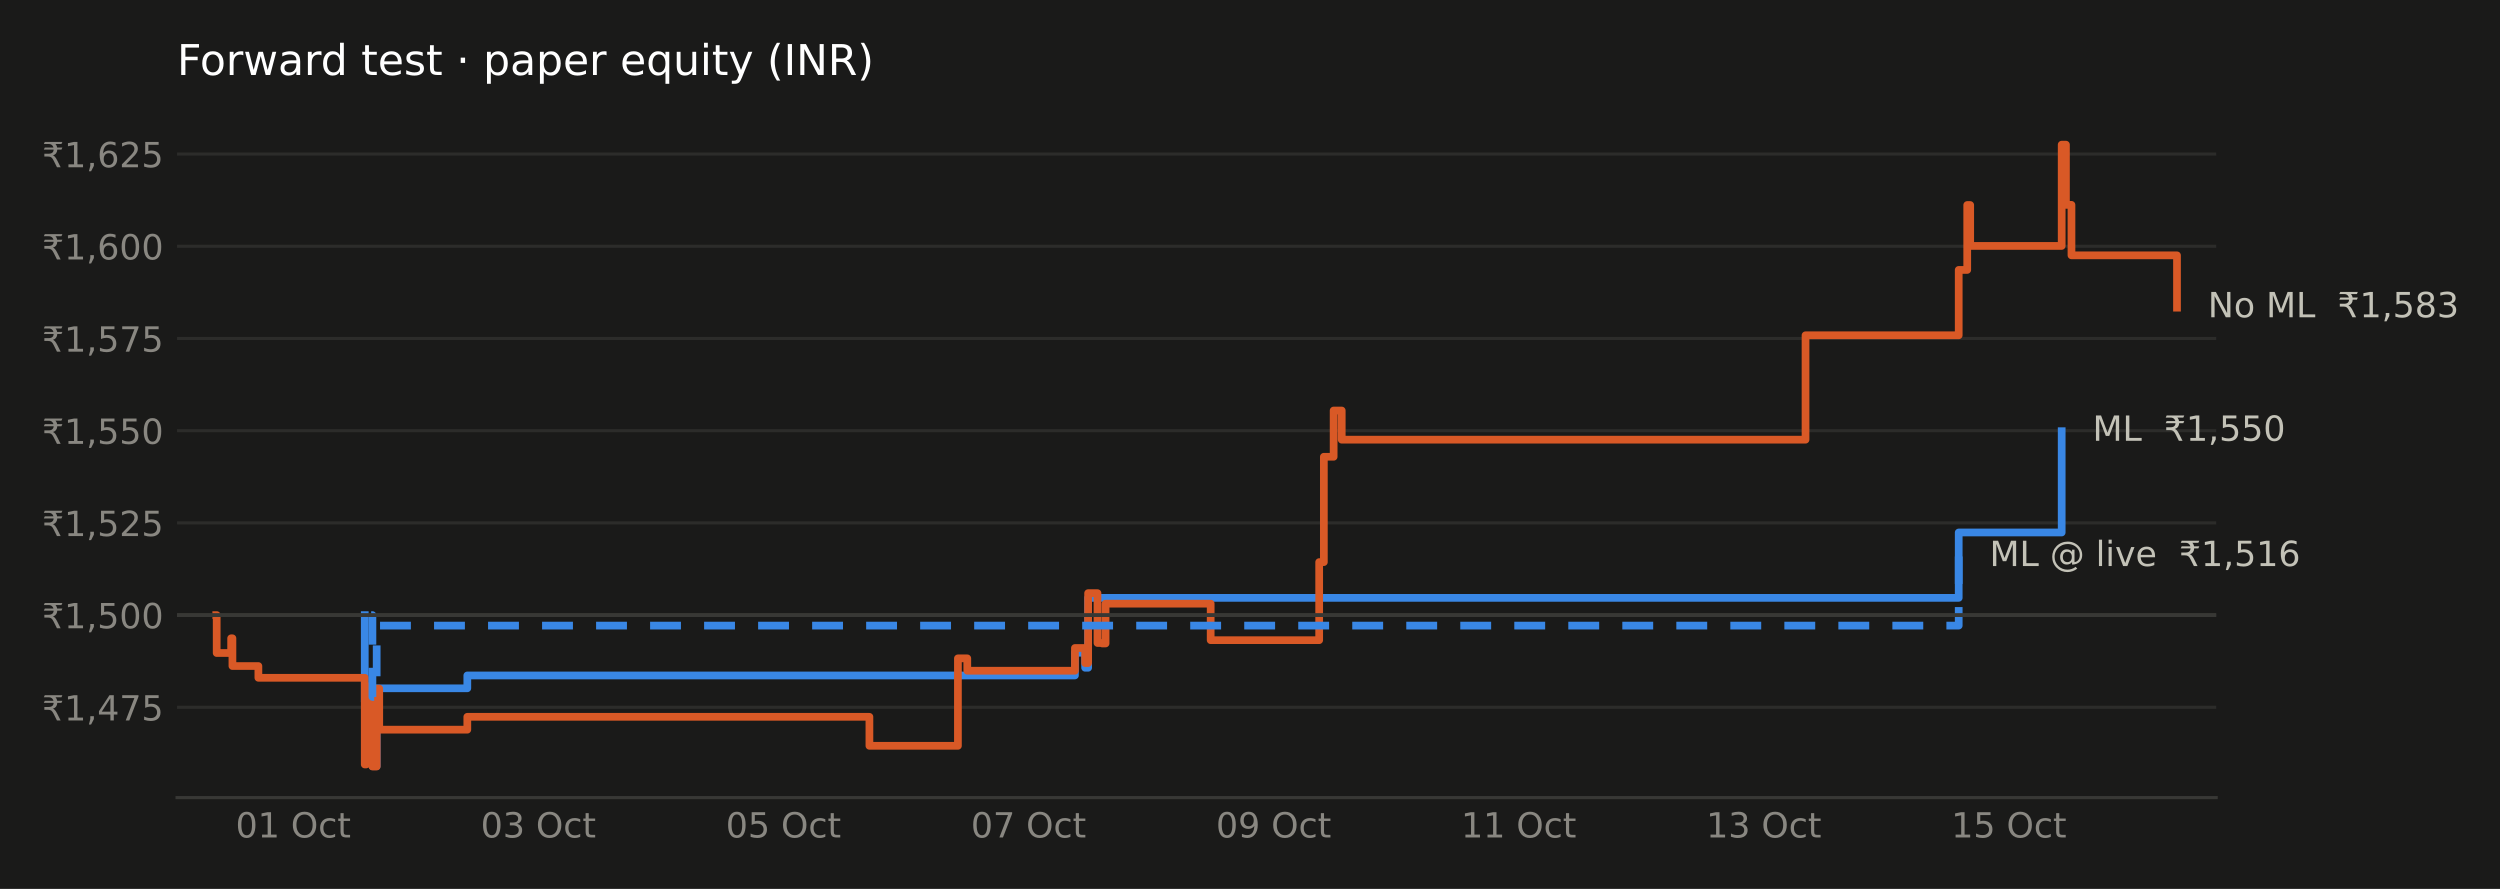
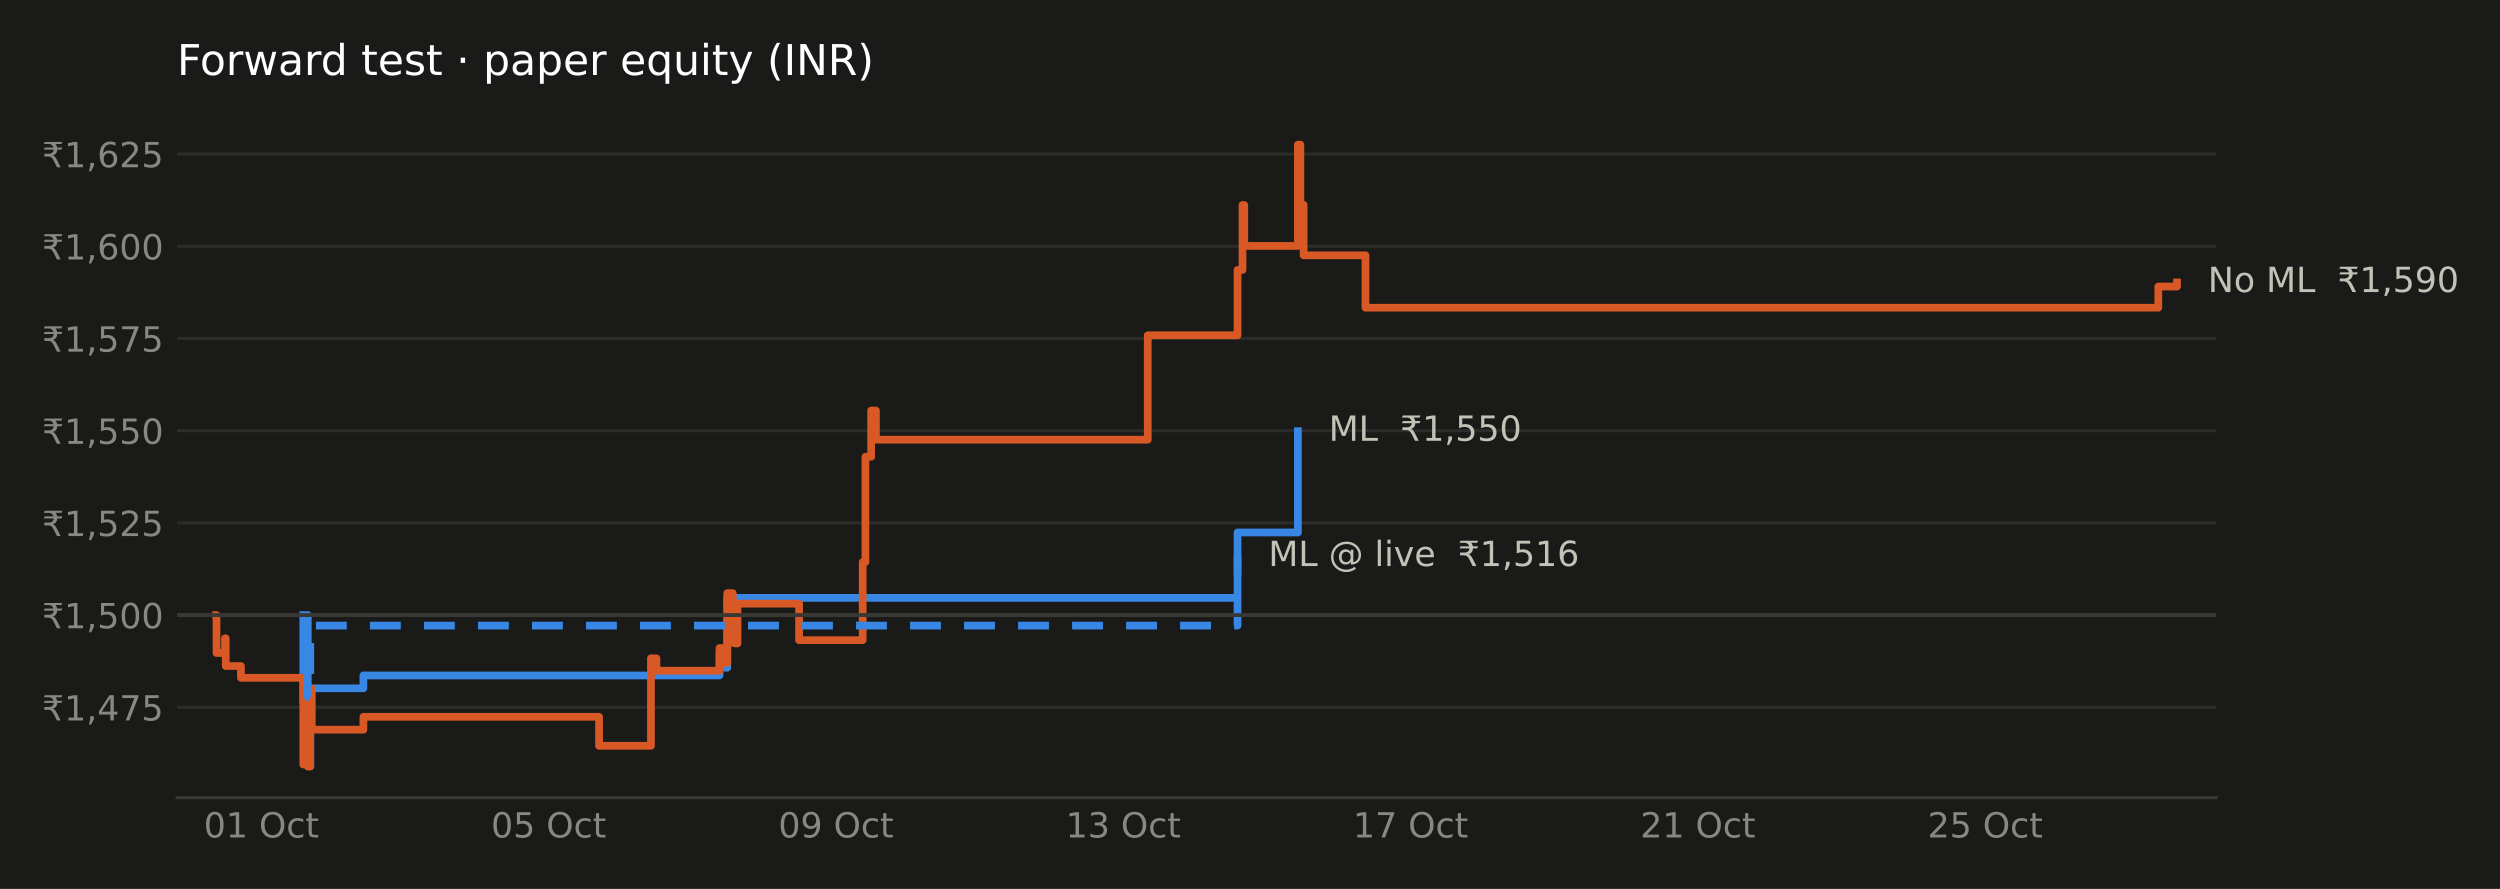
<svg xmlns="http://www.w3.org/2000/svg" xmlns:xlink="http://www.w3.org/1999/xlink" width="648pt" height="230.4pt" viewBox="0 0 648 230.4" version="1.1">
  <defs>
    <style type="text/css">*{stroke-linejoin: round; stroke-linecap: butt}</style>
  </defs>
  <g id="figure_1">
    <g id="patch_1">
      <path d="M 0 230.4  L 648 230.4  L 648 0  L 0 0  z " style="fill: #1a1a19" />
    </g>
    <g id="axes_1">
      <g id="patch_2">
        <path d="M 45.89 206.74  L 574.442 206.74  L 574.442 29.44  L 45.89 29.44  z " style="fill: #1a1a19" />
      </g>
      <g id="matplotlib.axis_1">
        <g id="xtick_1">
          <g id="line2d_1" />
          <g id="text_1">
-             <g style="fill: #898781" transform="translate(61.08005 217.0786) scale(0.09 -0.09)">
+             <g style="fill: #898781" transform="translate(52.81766 217.0786) scale(0.09 -0.09)">
              <defs>
                <path id="DejaVuSans-30" d="M 2034 4250  Q 1547 4250 1301 3770  Q 1056 3291 1056 2328  Q 1056 1369 1301 889  Q 1547 409 2034 409  Q 2525 409 2770 889  Q 3016 1369 3016 2328  Q 3016 3291 2770 3770  Q 2525 4250 2034 4250  z M 2034 4750  Q 2819 4750 3233 4129  Q 3647 3509 3647 2328  Q 3647 1150 3233 529  Q 2819 -91 2034 -91  Q 1250 -91 836 529  Q 422 1150 422 2328  Q 422 3509 836 4129  Q 1250 4750 2034 4750  z " transform="scale(0.015625)" />
                <path id="DejaVuSans-31" d="M 794 531  L 1825 531  L 1825 4091  L 703 3866  L 703 4441  L 1819 4666  L 2450 4666  L 2450 531  L 3481 531  L 3481 0  L 794 0  L 794 531  z " transform="scale(0.015625)" />
                <path id="DejaVuSans-20" transform="scale(0.015625)" />
                <path id="DejaVuSans-4f" d="M 2522 4238  Q 1834 4238 1429 3725  Q 1025 3213 1025 2328  Q 1025 1447 1429 934  Q 1834 422 2522 422  Q 3209 422 3611 934  Q 4013 1447 4013 2328  Q 4013 3213 3611 3725  Q 3209 4238 2522 4238  z M 2522 4750  Q 3503 4750 4090 4092  Q 4678 3434 4678 2328  Q 4678 1225 4090 567  Q 3503 -91 2522 -91  Q 1538 -91 948 565  Q 359 1222 359 2328  Q 359 3434 948 4092  Q 1538 4750 2522 4750  z " transform="scale(0.015625)" />
                <path id="DejaVuSans-63" d="M 3122 3366  L 3122 2828  Q 2878 2963 2633 3030  Q 2388 3097 2138 3097  Q 1578 3097 1268 2742  Q 959 2388 959 1747  Q 959 1106 1268 751  Q 1578 397 2138 397  Q 2388 397 2633 464  Q 2878 531 3122 666  L 3122 134  Q 2881 22 2623 -34  Q 2366 -91 2075 -91  Q 1284 -91 818 406  Q 353 903 353 1747  Q 353 2603 823 3093  Q 1294 3584 2113 3584  Q 2378 3584 2631 3529  Q 2884 3475 3122 3366  z " transform="scale(0.015625)" />
                <path id="DejaVuSans-74" d="M 1172 4494  L 1172 3500  L 2356 3500  L 2356 3053  L 1172 3053  L 1172 1153  Q 1172 725 1289 603  Q 1406 481 1766 481  L 2356 481  L 2356 0  L 1766 0  Q 1100 0 847 248  Q 594 497 594 1153  L 594 3053  L 172 3053  L 172 3500  L 594 3500  L 594 4494  L 1172 4494  z " transform="scale(0.015625)" />
              </defs>
              <use xlink:href="#DejaVuSans-30" />
              <use xlink:href="#DejaVuSans-31" transform="translate(63.62305 0)" />
              <use xlink:href="#DejaVuSans-20" transform="translate(127.2461 0)" />
              <use xlink:href="#DejaVuSans-4f" transform="translate(159.0332 0)" />
              <use xlink:href="#DejaVuSans-63" transform="translate(237.7441 0)" />
              <use xlink:href="#DejaVuSans-74" transform="translate(292.7246 0)" />
            </g>
          </g>
        </g>
        <g id="xtick_2">
          <g id="line2d_2" />
          <g id="text_2">
-             <g style="fill: #898781" transform="translate(124.608 217.0786) scale(0.09 -0.09)">
-               <defs>
-                 <path id="DejaVuSans-33" d="M 2597 2516  Q 3050 2419 3304 2112  Q 3559 1806 3559 1356  Q 3559 666 3084 287  Q 2609 -91 1734 -91  Q 1441 -91 1130 -33  Q 819 25 488 141  L 488 750  Q 750 597 1062 519  Q 1375 441 1716 441  Q 2309 441 2620 675  Q 2931 909 2931 1356  Q 2931 1769 2642 2001  Q 2353 2234 1838 2234  L 1294 2234  L 1294 2753  L 1863 2753  Q 2328 2753 2575 2939  Q 2822 3125 2822 3475  Q 2822 3834 2567 4026  Q 2313 4219 1838 4219  Q 1578 4219 1281 4162  Q 984 4106 628 3988  L 628 4550  Q 988 4650 1302 4700  Q 1616 4750 1894 4750  Q 2613 4750 3031 4423  Q 3450 4097 3450 3541  Q 3450 3153 3228 2886  Q 3006 2619 2597 2516  z " transform="scale(0.015625)" />
+             <g style="fill: #898781" transform="translate(127.2864 217.0786) scale(0.09 -0.09)">
+               <defs>
+                 <path id="DejaVuSans-35" d="M 691 4666  L 3169 4666  L 3169 4134  L 1269 4134  L 1269 2991  Q 1406 3038 1543 3061  Q 1681 3084 1819 3084  Q 2600 3084 3056 2656  Q 3513 2228 3513 1497  Q 3513 744 3044 326  Q 2575 -91 1722 -91  Q 1428 -91 1123 -41  Q 819 9 494 109  L 494 744  Q 775 591 1075 516  Q 1375 441 1709 441  Q 2250 441 2565 725  Q 2881 1009 2881 1497  Q 2881 1984 2565 2268  Q 2250 2553 1709 2553  Q 1456 2553 1204 2497  Q 953 2441 691 2322  L 691 4666  z " transform="scale(0.015625)" />
              </defs>
              <use xlink:href="#DejaVuSans-30" />
-               <use xlink:href="#DejaVuSans-33" transform="translate(63.62305 0)" />
+               <use xlink:href="#DejaVuSans-35" transform="translate(63.62305 0)" />
              <use xlink:href="#DejaVuSans-20" transform="translate(127.2461 0)" />
              <use xlink:href="#DejaVuSans-4f" transform="translate(159.0332 0)" />
              <use xlink:href="#DejaVuSans-63" transform="translate(237.7441 0)" />
              <use xlink:href="#DejaVuSans-74" transform="translate(292.7246 0)" />
            </g>
          </g>
        </g>
        <g id="xtick_3">
          <g id="line2d_3" />
          <g id="text_3">
-             <g style="fill: #898781" transform="translate(188.1359 217.0786) scale(0.09 -0.09)">
-               <defs>
-                 <path id="DejaVuSans-35" d="M 691 4666  L 3169 4666  L 3169 4134  L 1269 4134  L 1269 2991  Q 1406 3038 1543 3061  Q 1681 3084 1819 3084  Q 2600 3084 3056 2656  Q 3513 2228 3513 1497  Q 3513 744 3044 326  Q 2575 -91 1722 -91  Q 1428 -91 1123 -41  Q 819 9 494 109  L 494 744  Q 775 591 1075 516  Q 1375 441 1709 441  Q 2250 441 2565 725  Q 2881 1009 2881 1497  Q 2881 1984 2565 2268  Q 2250 2553 1709 2553  Q 1456 2553 1204 2497  Q 953 2441 691 2322  L 691 4666  z " transform="scale(0.015625)" />
+             <g style="fill: #898781" transform="translate(201.7552 217.0786) scale(0.09 -0.09)">
+               <defs>
+                 <path id="DejaVuSans-39" d="M 703 97  L 703 672  Q 941 559 1184 500  Q 1428 441 1663 441  Q 2288 441 2617 861  Q 2947 1281 2994 2138  Q 2813 1869 2534 1725  Q 2256 1581 1919 1581  Q 1219 1581 811 2004  Q 403 2428 403 3163  Q 403 3881 828 4315  Q 1253 4750 1959 4750  Q 2769 4750 3195 4129  Q 3622 3509 3622 2328  Q 3622 1225 3098 567  Q 2575 -91 1691 -91  Q 1453 -91 1209 -44  Q 966 3 703 97  z M 1959 2075  Q 2384 2075 2632 2365  Q 2881 2656 2881 3163  Q 2881 3666 2632 3958  Q 2384 4250 1959 4250  Q 1534 4250 1286 3958  Q 1038 3666 1038 3163  Q 1038 2656 1286 2365  Q 1534 2075 1959 2075  z " transform="scale(0.015625)" />
              </defs>
              <use xlink:href="#DejaVuSans-30" />
-               <use xlink:href="#DejaVuSans-35" transform="translate(63.62305 0)" />
+               <use xlink:href="#DejaVuSans-39" transform="translate(63.62305 0)" />
              <use xlink:href="#DejaVuSans-20" transform="translate(127.2461 0)" />
              <use xlink:href="#DejaVuSans-4f" transform="translate(159.0332 0)" />
              <use xlink:href="#DejaVuSans-63" transform="translate(237.7441 0)" />
              <use xlink:href="#DejaVuSans-74" transform="translate(292.7246 0)" />
            </g>
          </g>
        </g>
        <g id="xtick_4">
          <g id="line2d_4" />
          <g id="text_4">
-             <g style="fill: #898781" transform="translate(251.6638 217.0786) scale(0.09 -0.09)">
-               <defs>
-                 <path id="DejaVuSans-37" d="M 525 4666  L 3525 4666  L 3525 4397  L 1831 0  L 1172 0  L 2766 4134  L 525 4134  L 525 4666  z " transform="scale(0.015625)" />
-               </defs>
-               <use xlink:href="#DejaVuSans-30" />
-               <use xlink:href="#DejaVuSans-37" transform="translate(63.62305 0)" />
+             <g style="fill: #898781" transform="translate(276.2239 217.0786) scale(0.09 -0.09)">
+               <defs>
+                 <path id="DejaVuSans-33" d="M 2597 2516  Q 3050 2419 3304 2112  Q 3559 1806 3559 1356  Q 3559 666 3084 287  Q 2609 -91 1734 -91  Q 1441 -91 1130 -33  Q 819 25 488 141  L 488 750  Q 750 597 1062 519  Q 1375 441 1716 441  Q 2309 441 2620 675  Q 2931 909 2931 1356  Q 2931 1769 2642 2001  Q 2353 2234 1838 2234  L 1294 2234  L 1294 2753  L 1863 2753  Q 2328 2753 2575 2939  Q 2822 3125 2822 3475  Q 2822 3834 2567 4026  Q 2313 4219 1838 4219  Q 1578 4219 1281 4162  Q 984 4106 628 3988  L 628 4550  Q 988 4650 1302 4700  Q 1616 4750 1894 4750  Q 2613 4750 3031 4423  Q 3450 4097 3450 3541  Q 3450 3153 3228 2886  Q 3006 2619 2597 2516  z " transform="scale(0.015625)" />
+               </defs>
+               <use xlink:href="#DejaVuSans-31" />
+               <use xlink:href="#DejaVuSans-33" transform="translate(63.62305 0)" />
              <use xlink:href="#DejaVuSans-20" transform="translate(127.2461 0)" />
              <use xlink:href="#DejaVuSans-4f" transform="translate(159.0332 0)" />
              <use xlink:href="#DejaVuSans-63" transform="translate(237.7441 0)" />
              <use xlink:href="#DejaVuSans-74" transform="translate(292.7246 0)" />
            </g>
          </g>
        </g>
        <g id="xtick_5">
          <g id="line2d_5" />
          <g id="text_5">
-             <g style="fill: #898781" transform="translate(315.1917 217.0786) scale(0.09 -0.09)">
-               <defs>
-                 <path id="DejaVuSans-39" d="M 703 97  L 703 672  Q 941 559 1184 500  Q 1428 441 1663 441  Q 2288 441 2617 861  Q 2947 1281 2994 2138  Q 2813 1869 2534 1725  Q 2256 1581 1919 1581  Q 1219 1581 811 2004  Q 403 2428 403 3163  Q 403 3881 828 4315  Q 1253 4750 1959 4750  Q 2769 4750 3195 4129  Q 3622 3509 3622 2328  Q 3622 1225 3098 567  Q 2575 -91 1691 -91  Q 1453 -91 1209 -44  Q 966 3 703 97  z M 1959 2075  Q 2384 2075 2632 2365  Q 2881 2656 2881 3163  Q 2881 3666 2632 3958  Q 2384 4250 1959 4250  Q 1534 4250 1286 3958  Q 1038 3666 1038 3163  Q 1038 2656 1286 2365  Q 1534 2075 1959 2075  z " transform="scale(0.015625)" />
-               </defs>
-               <use xlink:href="#DejaVuSans-30" />
-               <use xlink:href="#DejaVuSans-39" transform="translate(63.62305 0)" />
+             <g style="fill: #898781" transform="translate(350.6927 217.0786) scale(0.09 -0.09)">
+               <defs>
+                 <path id="DejaVuSans-37" d="M 525 4666  L 3525 4666  L 3525 4397  L 1831 0  L 1172 0  L 2766 4134  L 525 4134  L 525 4666  z " transform="scale(0.015625)" />
+               </defs>
+               <use xlink:href="#DejaVuSans-31" />
+               <use xlink:href="#DejaVuSans-37" transform="translate(63.62305 0)" />
              <use xlink:href="#DejaVuSans-20" transform="translate(127.2461 0)" />
              <use xlink:href="#DejaVuSans-4f" transform="translate(159.0332 0)" />
              <use xlink:href="#DejaVuSans-63" transform="translate(237.7441 0)" />
              <use xlink:href="#DejaVuSans-74" transform="translate(292.7246 0)" />
            </g>
          </g>
        </g>
        <g id="xtick_6">
          <g id="line2d_6" />
          <g id="text_6">
-             <g style="fill: #898781" transform="translate(378.7197 217.0786) scale(0.09 -0.09)">
-               <use xlink:href="#DejaVuSans-31" />
+             <g style="fill: #898781" transform="translate(425.1614 217.0786) scale(0.09 -0.09)">
+               <defs>
+                 <path id="DejaVuSans-32" d="M 1228 531  L 3431 531  L 3431 0  L 469 0  L 469 531  Q 828 903 1448 1529  Q 2069 2156 2228 2338  Q 2531 2678 2651 2914  Q 2772 3150 2772 3378  Q 2772 3750 2511 3984  Q 2250 4219 1831 4219  Q 1534 4219 1204 4116  Q 875 4013 500 3803  L 500 4441  Q 881 4594 1212 4672  Q 1544 4750 1819 4750  Q 2544 4750 2975 4387  Q 3406 4025 3406 3419  Q 3406 3131 3298 2873  Q 3191 2616 2906 2266  Q 2828 2175 2409 1742  Q 1991 1309 1228 531  z " transform="scale(0.015625)" />
+               </defs>
+               <use xlink:href="#DejaVuSans-32" />
              <use xlink:href="#DejaVuSans-31" transform="translate(63.62305 0)" />
              <use xlink:href="#DejaVuSans-20" transform="translate(127.2461 0)" />
              <use xlink:href="#DejaVuSans-4f" transform="translate(159.0332 0)" />
              <use xlink:href="#DejaVuSans-63" transform="translate(237.7441 0)" />
              <use xlink:href="#DejaVuSans-74" transform="translate(292.7246 0)" />
            </g>
          </g>
        </g>
        <g id="xtick_7">
          <g id="line2d_7" />
          <g id="text_7">
-             <g style="fill: #898781" transform="translate(442.2476 217.0786) scale(0.09 -0.09)">
-               <use xlink:href="#DejaVuSans-31" />
-               <use xlink:href="#DejaVuSans-33" transform="translate(63.62305 0)" />
-               <use xlink:href="#DejaVuSans-20" transform="translate(127.2461 0)" />
-               <use xlink:href="#DejaVuSans-4f" transform="translate(159.0332 0)" />
-               <use xlink:href="#DejaVuSans-63" transform="translate(237.7441 0)" />
-               <use xlink:href="#DejaVuSans-74" transform="translate(292.7246 0)" />
-             </g>
-           </g>
-         </g>
-         <g id="xtick_8">
-           <g id="line2d_8" />
-           <g id="text_8">
-             <g style="fill: #898781" transform="translate(505.7755 217.0786) scale(0.09 -0.09)">
-               <use xlink:href="#DejaVuSans-31" />
+             <g style="fill: #898781" transform="translate(499.6302 217.0786) scale(0.09 -0.09)">
+               <use xlink:href="#DejaVuSans-32" />
              <use xlink:href="#DejaVuSans-35" transform="translate(63.62305 0)" />
              <use xlink:href="#DejaVuSans-20" transform="translate(127.2461 0)" />
              <use xlink:href="#DejaVuSans-4f" transform="translate(159.0332 0)" />
              <use xlink:href="#DejaVuSans-63" transform="translate(237.7441 0)" />
              <use xlink:href="#DejaVuSans-74" transform="translate(292.7246 0)" />
            </g>
          </g>
        </g>
      </g>
      <g id="matplotlib.axis_2">
        <g id="ytick_1">
-           <g id="line2d_9">
-             <path d="M 45.89 183.332  L 574.442 183.332  " clip-path="url(#p69a80b9ad1)" style="fill: none; stroke: #2c2c2a; stroke-width: 0.8; stroke-linecap: square" />
-           </g>
-           <g id="line2d_10" />
-           <g id="text_9">
+           <g id="line2d_8">
+             <path d="M 45.89 183.332  L 574.442 183.332  " clip-path="url(#pe01c732691)" style="fill: none; stroke: #2c2c2a; stroke-width: 0.8; stroke-linecap: square" />
+           </g>
+           <g id="line2d_9" />
+           <g id="text_8">
            <g style="fill: #898781" transform="translate(10.89844 186.7514) scale(0.09 -0.09)">
              <defs>
                <path id="DejaVuSans-20b9" d="M 331 4281  L 503 4666  L 3747 4666  L 3575 4281  L 2469 4281  Q 2716 4038 2781 3634  L 3747 3634  L 3575 3250  L 2806 3250  Q 2791 2856 2600 2591  Q 2397 2300 2006 2188  Q 2209 2119 2400 1894  Q 2584 1681 2788 1275  L 3428 0  L 2750 0  L 2153 1197  Q 1919 1669 1706 1819  Q 1488 1972 1113 1972  L 425 1972  L 425 2491  L 1219 2491  Q 1675 2491 1906 2700  Q 2119 2894 2138 3250  L 331 3250  L 503 3634  L 2103 3634  Q 2047 3844 1906 4006  Q 1675 4281 1219 4281  L 331 4281  z " transform="scale(0.015625)" />
                <path id="DejaVuSans-2c" d="M 750 794  L 1409 794  L 1409 256  L 897 -744  L 494 -744  L 750 256  L 750 794  z " transform="scale(0.015625)" />
                <path id="DejaVuSans-34" d="M 2419 4116  L 825 1625  L 2419 1625  L 2419 4116  z M 2253 4666  L 3047 4666  L 3047 1625  L 3713 1625  L 3713 1100  L 3047 1100  L 3047 0  L 2419 0  L 2419 1100  L 313 1100  L 313 1709  L 2253 4666  z " transform="scale(0.015625)" />
              </defs>
              <use xlink:href="#DejaVuSans-20b9" />
              <use xlink:href="#DejaVuSans-31" transform="translate(63.62305 0)" />
              <use xlink:href="#DejaVuSans-2c" transform="translate(127.2461 0)" />
              <use xlink:href="#DejaVuSans-34" transform="translate(159.0332 0)" />
              <use xlink:href="#DejaVuSans-37" transform="translate(222.6562 0)" />
              <use xlink:href="#DejaVuSans-35" transform="translate(286.2793 0)" />
            </g>
          </g>
        </g>
        <g id="ytick_2">
-           <g id="line2d_11">
-             <path d="M 45.89 159.432  L 574.442 159.432  " clip-path="url(#p69a80b9ad1)" style="fill: none; stroke: #2c2c2a; stroke-width: 0.8; stroke-linecap: square" />
-           </g>
-           <g id="line2d_12" />
-           <g id="text_10">
+           <g id="line2d_10">
+             <path d="M 45.89 159.432  L 574.442 159.432  " clip-path="url(#pe01c732691)" style="fill: none; stroke: #2c2c2a; stroke-width: 0.8; stroke-linecap: square" />
+           </g>
+           <g id="line2d_11" />
+           <g id="text_9">
            <g style="fill: #898781" transform="translate(10.89844 162.851) scale(0.09 -0.09)">
              <use xlink:href="#DejaVuSans-20b9" />
              <use xlink:href="#DejaVuSans-31" transform="translate(63.62305 0)" />
              <use xlink:href="#DejaVuSans-2c" transform="translate(127.2461 0)" />
              <use xlink:href="#DejaVuSans-35" transform="translate(159.0332 0)" />
              <use xlink:href="#DejaVuSans-30" transform="translate(222.6562 0)" />
              <use xlink:href="#DejaVuSans-30" transform="translate(286.2793 0)" />
            </g>
          </g>
        </g>
        <g id="ytick_3">
-           <g id="line2d_13">
-             <path d="M 45.89 135.531  L 574.442 135.531  " clip-path="url(#p69a80b9ad1)" style="fill: none; stroke: #2c2c2a; stroke-width: 0.8; stroke-linecap: square" />
-           </g>
-           <g id="line2d_14" />
-           <g id="text_11">
+           <g id="line2d_12">
+             <path d="M 45.89 135.531  L 574.442 135.531  " clip-path="url(#pe01c732691)" style="fill: none; stroke: #2c2c2a; stroke-width: 0.8; stroke-linecap: square" />
+           </g>
+           <g id="line2d_13" />
+           <g id="text_10">
            <g style="fill: #898781" transform="translate(10.89844 138.9506) scale(0.09 -0.09)">
-               <defs>
-                 <path id="DejaVuSans-32" d="M 1228 531  L 3431 531  L 3431 0  L 469 0  L 469 531  Q 828 903 1448 1529  Q 2069 2156 2228 2338  Q 2531 2678 2651 2914  Q 2772 3150 2772 3378  Q 2772 3750 2511 3984  Q 2250 4219 1831 4219  Q 1534 4219 1204 4116  Q 875 4013 500 3803  L 500 4441  Q 881 4594 1212 4672  Q 1544 4750 1819 4750  Q 2544 4750 2975 4387  Q 3406 4025 3406 3419  Q 3406 3131 3298 2873  Q 3191 2616 2906 2266  Q 2828 2175 2409 1742  Q 1991 1309 1228 531  z " transform="scale(0.015625)" />
-               </defs>
              <use xlink:href="#DejaVuSans-20b9" />
              <use xlink:href="#DejaVuSans-31" transform="translate(63.62305 0)" />
              <use xlink:href="#DejaVuSans-2c" transform="translate(127.2461 0)" />
              <use xlink:href="#DejaVuSans-35" transform="translate(159.0332 0)" />
              <use xlink:href="#DejaVuSans-32" transform="translate(222.6562 0)" />
              <use xlink:href="#DejaVuSans-35" transform="translate(286.2793 0)" />
            </g>
          </g>
        </g>
        <g id="ytick_4">
-           <g id="line2d_15">
-             <path d="M 45.89 111.631  L 574.442 111.631  " clip-path="url(#p69a80b9ad1)" style="fill: none; stroke: #2c2c2a; stroke-width: 0.8; stroke-linecap: square" />
-           </g>
-           <g id="line2d_16" />
-           <g id="text_12">
+           <g id="line2d_14">
+             <path d="M 45.89 111.631  L 574.442 111.631  " clip-path="url(#pe01c732691)" style="fill: none; stroke: #2c2c2a; stroke-width: 0.8; stroke-linecap: square" />
+           </g>
+           <g id="line2d_15" />
+           <g id="text_11">
            <g style="fill: #898781" transform="translate(10.89844 115.0502) scale(0.09 -0.09)">
              <use xlink:href="#DejaVuSans-20b9" />
              <use xlink:href="#DejaVuSans-31" transform="translate(63.62305 0)" />
              <use xlink:href="#DejaVuSans-2c" transform="translate(127.2461 0)" />
              <use xlink:href="#DejaVuSans-35" transform="translate(159.0332 0)" />
              <use xlink:href="#DejaVuSans-35" transform="translate(222.6562 0)" />
              <use xlink:href="#DejaVuSans-30" transform="translate(286.2793 0)" />
            </g>
          </g>
        </g>
        <g id="ytick_5">
-           <g id="line2d_17">
-             <path d="M 45.89 87.731  L 574.442 87.731  " clip-path="url(#p69a80b9ad1)" style="fill: none; stroke: #2c2c2a; stroke-width: 0.8; stroke-linecap: square" />
-           </g>
-           <g id="line2d_18" />
-           <g id="text_13">
+           <g id="line2d_16">
+             <path d="M 45.89 87.731  L 574.442 87.731  " clip-path="url(#pe01c732691)" style="fill: none; stroke: #2c2c2a; stroke-width: 0.8; stroke-linecap: square" />
+           </g>
+           <g id="line2d_17" />
+           <g id="text_12">
            <g style="fill: #898781" transform="translate(10.89844 91.14983) scale(0.09 -0.09)">
              <use xlink:href="#DejaVuSans-20b9" />
              <use xlink:href="#DejaVuSans-31" transform="translate(63.62305 0)" />
              <use xlink:href="#DejaVuSans-2c" transform="translate(127.2461 0)" />
              <use xlink:href="#DejaVuSans-35" transform="translate(159.0332 0)" />
              <use xlink:href="#DejaVuSans-37" transform="translate(222.6562 0)" />
              <use xlink:href="#DejaVuSans-35" transform="translate(286.2793 0)" />
            </g>
          </g>
        </g>
        <g id="ytick_6">
-           <g id="line2d_19">
-             <path d="M 45.89 63.83  L 574.442 63.83  " clip-path="url(#p69a80b9ad1)" style="fill: none; stroke: #2c2c2a; stroke-width: 0.8; stroke-linecap: square" />
-           </g>
-           <g id="line2d_20" />
-           <g id="text_14">
+           <g id="line2d_18">
+             <path d="M 45.89 63.83  L 574.442 63.83  " clip-path="url(#pe01c732691)" style="fill: none; stroke: #2c2c2a; stroke-width: 0.8; stroke-linecap: square" />
+           </g>
+           <g id="line2d_19" />
+           <g id="text_13">
            <g style="fill: #898781" transform="translate(10.89844 67.24944) scale(0.09 -0.09)">
              <defs>
                <path id="DejaVuSans-36" d="M 2113 2584  Q 1688 2584 1439 2293  Q 1191 2003 1191 1497  Q 1191 994 1439 701  Q 1688 409 2113 409  Q 2538 409 2786 701  Q 3034 994 3034 1497  Q 3034 2003 2786 2293  Q 2538 2584 2113 2584  z M 3366 4563  L 3366 3988  Q 3128 4100 2886 4159  Q 2644 4219 2406 4219  Q 1781 4219 1451 3797  Q 1122 3375 1075 2522  Q 1259 2794 1537 2939  Q 1816 3084 2150 3084  Q 2853 3084 3261 2657  Q 3669 2231 3669 1497  Q 3669 778 3244 343  Q 2819 -91 2113 -91  Q 1303 -91 875 529  Q 447 1150 447 2328  Q 447 3434 972 4092  Q 1497 4750 2381 4750  Q 2619 4750 2861 4703  Q 3103 4656 3366 4563  z " transform="scale(0.015625)" />
              </defs>
              <use xlink:href="#DejaVuSans-20b9" />
              <use xlink:href="#DejaVuSans-31" transform="translate(63.62305 0)" />
              <use xlink:href="#DejaVuSans-2c" transform="translate(127.2461 0)" />
              <use xlink:href="#DejaVuSans-36" transform="translate(159.0332 0)" />
              <use xlink:href="#DejaVuSans-30" transform="translate(222.6562 0)" />
              <use xlink:href="#DejaVuSans-30" transform="translate(286.2793 0)" />
            </g>
          </g>
        </g>
        <g id="ytick_7">
-           <g id="line2d_21">
-             <path d="M 45.89 39.93  L 574.442 39.93  " clip-path="url(#p69a80b9ad1)" style="fill: none; stroke: #2c2c2a; stroke-width: 0.8; stroke-linecap: square" />
-           </g>
-           <g id="line2d_22" />
-           <g id="text_15">
+           <g id="line2d_20">
+             <path d="M 45.89 39.93  L 574.442 39.93  " clip-path="url(#pe01c732691)" style="fill: none; stroke: #2c2c2a; stroke-width: 0.8; stroke-linecap: square" />
+           </g>
+           <g id="line2d_21" />
+           <g id="text_14">
            <g style="fill: #898781" transform="translate(10.89844 43.34906) scale(0.09 -0.09)">
              <use xlink:href="#DejaVuSans-20b9" />
              <use xlink:href="#DejaVuSans-31" transform="translate(63.62305 0)" />
              <use xlink:href="#DejaVuSans-2c" transform="translate(127.2461 0)" />
              <use xlink:href="#DejaVuSans-36" transform="translate(159.0332 0)" />
              <use xlink:href="#DejaVuSans-32" transform="translate(222.6562 0)" />
              <use xlink:href="#DejaVuSans-35" transform="translate(286.2793 0)" />
            </g>
          </g>
        </g>
      </g>
+       <g id="line2d_22">
+         <path d="M 78.615 159.432  L 78.615 159.432  L 78.615 181.9  L 79.197 181.9  L 79.197 177.919  L 79.778 177.919  L 79.778 198.6  L 80.425 198.6  L 80.425 178.406  L 94.194 178.406  L 94.194 175.074  L 186.504 175.074  L 186.504 169.183  L 188.056 169.183  L 188.056 173.084  L 188.508 173.084  L 188.508 154.962  L 320.768 154.962  L 320.768 138.019  L 336.411 138.019  L 336.411 111.772  " clip-path="url(#pe01c732691)" style="fill: none; stroke: #3987e5; stroke-width: 2; stroke-linecap: square" />
+       </g>
      <g id="line2d_23">
-         <path d="M 94.546 159.432  L 94.546 159.432  L 94.546 181.9  L 95.539 181.9  L 95.539 177.919  L 96.531 177.919  L 96.531 198.6  L 97.634 198.6  L 97.634 178.406  L 121.126 178.406  L 121.126 175.074  L 278.623 175.074  L 278.623 169.183  L 281.27 169.183  L 281.27 173.084  L 282.042 173.084  L 282.042 154.962  L 507.698 154.962  L 507.698 138.019  L 534.389 138.019  L 534.389 111.772  " clip-path="url(#p69a80b9ad1)" style="fill: none; stroke: #3987e5; stroke-width: 2; stroke-linecap: square" />
+         <path d="M 56.054 159.432  L 56.119 159.432  L 56.119 169.264  L 58.317 169.264  L 58.317 165.445  L 58.511 165.445  L 58.511 172.637  L 62.454 172.637  L 62.454 175.684  L 78.615 175.684  L 78.615 198.153  L 78.809 198.153  L 78.809 181.982  L 79.197 181.982  L 79.197 178  L 79.778 178  L 79.778 198.681  L 80.425 198.681  L 80.425 178.487  L 80.813 178.487  L 80.813 189.133  L 94.194 189.133  L 94.194 185.801  L 155.281 185.801  L 155.281 193.318  L 168.727 193.318  L 168.727 170.646  L 170.149 170.646  L 170.149 173.856  L 186.504 173.856  L 186.504 167.964  L 188.056 167.964  L 188.056 171.865  L 188.508 171.865  L 188.508 153.743  L 189.93 153.743  L 189.93 166.664  L 190.641 166.664  L 190.641 166.786  L 191.158 166.786  L 191.158 156.466  L 207.125 156.466  L 207.125 165.933  L 223.609 165.933  L 223.609 145.699  L 224.32 145.699  L 224.32 118.395  L 225.807 118.395  L 225.807 106.409  L 227.035 106.409  L 227.035 113.966  L 297.496 113.966  L 297.496 86.906  L 320.768 86.906  L 320.768 69.963  L 322.06 69.963  L 322.06 53.142  L 322.513 53.142  L 322.513 63.746  L 336.411 63.746  L 336.411 37.499  L 337.058 37.499  L 337.058 53.101  L 337.898 53.101  L 337.898 66.184  L 353.929 66.184  L 353.929 79.755  L 559.43 79.755  L 559.43 74.27  L 564.278 74.27  L 564.278 73.213  " clip-path="url(#pe01c732691)" style="fill: none; stroke: #d95926; stroke-width: 2; stroke-linecap: square" />
      </g>
      <g id="line2d_24">
-         <path d="M 56.054 159.432  L 56.165 159.432  L 56.165 169.264  L 59.915 169.264  L 59.915 165.445  L 60.246 165.445  L 60.246 172.637  L 66.973 172.637  L 66.973 175.684  L 94.546 175.684  L 94.546 198.153  L 94.877 198.153  L 94.877 181.982  L 95.539 181.982  L 95.539 178  L 96.531 178  L 96.531 198.681  L 97.634 198.681  L 97.634 178.487  L 98.296 178.487  L 98.296 189.133  L 121.126 189.133  L 121.126 185.801  L 225.352 185.801  L 225.352 193.318  L 248.293 193.318  L 248.293 170.646  L 250.719 170.646  L 250.719 173.856  L 278.623 173.856  L 278.623 167.964  L 281.27 167.964  L 281.27 171.865  L 282.042 171.865  L 282.042 153.743  L 284.468 153.743  L 284.468 166.664  L 285.681 166.664  L 285.681 166.786  L 286.564 166.786  L 286.564 156.466  L 313.806 156.466  L 313.806 165.933  L 341.93 165.933  L 341.93 145.699  L 343.143 145.699  L 343.143 118.395  L 345.68 118.395  L 345.68 106.409  L 347.776 106.409  L 347.776 113.966  L 467.993 113.966  L 467.993 86.906  L 507.698 86.906  L 507.698 69.963  L 509.904 69.963  L 509.904 53.142  L 510.676 53.142  L 510.676 63.746  L 534.389 63.746  L 534.389 37.499  L 535.492 37.499  L 535.492 53.101  L 536.926 53.101  L 536.926 66.184  L 564.278 66.184  L 564.278 79.755  " clip-path="url(#p69a80b9ad1)" style="fill: none; stroke: #d95926; stroke-width: 2; stroke-linecap: square" />
+         <path d="M 79.585 159.432  L 79.778 159.432  L 79.778 180.641  L 80.425 180.641  L 80.425 162.154  L 320.768 162.154  L 320.768 144.236  " clip-path="url(#pe01c732691)" style="fill: none; stroke-dasharray: 8,6; stroke-dashoffset: 0; stroke: #3987e5; stroke-width: 2" />
      </g>
      <g id="line2d_25">
-         <path d="M 96.201 159.432  L 96.531 159.432  L 96.531 180.641  L 97.634 180.641  L 97.634 162.154  L 507.698 162.154  L 507.698 144.236  " clip-path="url(#p69a80b9ad1)" style="fill: none; stroke-dasharray: 8,6; stroke-dashoffset: 0; stroke: #3987e5; stroke-width: 2" />
-       </g>
-       <g id="line2d_26">
-         <path d="M 45.89 159.432  L 574.442 159.432  " clip-path="url(#p69a80b9ad1)" style="fill: none; stroke: #383835; stroke-linecap: square" />
+         <path d="M 45.89 159.432  L 574.442 159.432  " clip-path="url(#pe01c732691)" style="fill: none; stroke: #383835; stroke-linecap: square" />
      </g>
      <g id="patch_3">
        <path d="M 45.89 206.74  L 574.442 206.74  " style="fill: none; stroke: #383835; stroke-width: 0.8; stroke-linejoin: miter; stroke-linecap: square" />
      </g>
-       <g id="text_16">
-         <g style="fill: #c3c2b7" transform="translate(515.6983 146.7193) scale(0.09 -0.09)">
+       <g id="text_15">
+         <g style="fill: #c3c2b7" transform="translate(328.7676 146.7193) scale(0.09 -0.09)">
          <defs>
            <path id="DejaVuSans-4d" d="M 628 4666  L 1569 4666  L 2759 1491  L 3956 4666  L 4897 4666  L 4897 0  L 4281 0  L 4281 4097  L 3078 897  L 2444 897  L 1241 4097  L 1241 0  L 628 0  L 628 4666  z " transform="scale(0.015625)" />
            <path id="DejaVuSans-4c" d="M 628 4666  L 1259 4666  L 1259 531  L 3531 531  L 3531 0  L 628 0  L 628 4666  z " transform="scale(0.015625)" />
            <path id="DejaVuSans-40" d="M 2381 1678  Q 2381 1231 2603 976  Q 2825 722 3213 722  Q 3597 722 3817 978  Q 4038 1234 4038 1678  Q 4038 2116 3813 2373  Q 3588 2631 3206 2631  Q 2828 2631 2604 2375  Q 2381 2119 2381 1678  z M 4084 744  Q 3897 503 3655 389  Q 3413 275 3091 275  Q 2553 275 2217 664  Q 1881 1053 1881 1678  Q 1881 2303 2218 2693  Q 2556 3084 3091 3084  Q 3413 3084 3656 2967  Q 3900 2850 4084 2613  L 4084 3022  L 4531 3022  L 4531 722  Q 4988 791 5245 1139  Q 5503 1488 5503 2041  Q 5503 2375 5404 2669  Q 5306 2963 5106 3213  Q 4781 3622 4314 3839  Q 3847 4056 3297 4056  Q 2913 4056 2559 3954  Q 2206 3853 1906 3653  Q 1416 3334 1139 2817  Q 863 2300 863 1697  Q 863 1200 1042 765  Q 1222 331 1563 0  Q 1891 -325 2322 -495  Q 2753 -666 3244 -666  Q 3647 -666 4036 -530  Q 4425 -394 4750 -141  L 5031 -488  Q 4641 -791 4180 -952  Q 3719 -1113 3244 -1113  Q 2666 -1113 2153 -908  Q 1641 -703 1241 -313  Q 841 78 631 592  Q 422 1106 422 1697  Q 422 2266 634 2781  Q 847 3297 1241 3688  Q 1644 4084 2172 4295  Q 2700 4506 3291 4506  Q 3953 4506 4520 4234  Q 5088 3963 5472 3463  Q 5706 3156 5829 2797  Q 5953 2438 5953 2053  Q 5953 1231 5456 756  Q 4959 281 4084 263  L 4084 744  z " transform="scale(0.015625)" />
            <path id="DejaVuSans-6c" d="M 603 4863  L 1178 4863  L 1178 0  L 603 0  L 603 4863  z " transform="scale(0.015625)" />
            <path id="DejaVuSans-69" d="M 603 3500  L 1178 3500  L 1178 0  L 603 0  L 603 3500  z M 603 4863  L 1178 4863  L 1178 4134  L 603 4134  L 603 4863  z " transform="scale(0.015625)" />
            <path id="DejaVuSans-76" d="M 191 3500  L 800 3500  L 1894 563  L 2988 3500  L 3597 3500  L 2284 0  L 1503 0  L 191 3500  z " transform="scale(0.015625)" />
            <path id="DejaVuSans-65" d="M 3597 1894  L 3597 1613  L 953 1613  Q 991 1019 1311 708  Q 1631 397 2203 397  Q 2534 397 2845 478  Q 3156 559 3463 722  L 3463 178  Q 3153 47 2828 -22  Q 2503 -91 2169 -91  Q 1331 -91 842 396  Q 353 884 353 1716  Q 353 2575 817 3079  Q 1281 3584 2069 3584  Q 2775 3584 3186 3129  Q 3597 2675 3597 1894  z M 3022 2063  Q 3016 2534 2758 2815  Q 2500 3097 2075 3097  Q 1594 3097 1305 2825  Q 1016 2553 972 2059  L 3022 2063  z " transform="scale(0.015625)" />
          </defs>
          <use xlink:href="#DejaVuSans-4d" />
          <use xlink:href="#DejaVuSans-4c" transform="translate(86.2793 0)" />
          <use xlink:href="#DejaVuSans-20" transform="translate(141.9922 0)" />
          <use xlink:href="#DejaVuSans-40" transform="translate(173.7793 0)" />
          <use xlink:href="#DejaVuSans-20" transform="translate(273.7793 0)" />
          <use xlink:href="#DejaVuSans-6c" transform="translate(305.5664 0)" />
          <use xlink:href="#DejaVuSans-69" transform="translate(333.3496 0)" />
          <use xlink:href="#DejaVuSans-76" transform="translate(361.1328 0)" />
          <use xlink:href="#DejaVuSans-65" transform="translate(420.3125 0)" />
          <use xlink:href="#DejaVuSans-20" transform="translate(481.8359 0)" />
          <use xlink:href="#DejaVuSans-20" transform="translate(513.623 0)" />
          <use xlink:href="#DejaVuSans-20b9" transform="translate(545.4102 0)" />
          <use xlink:href="#DejaVuSans-31" transform="translate(609.0332 0)" />
          <use xlink:href="#DejaVuSans-2c" transform="translate(672.6562 0)" />
          <use xlink:href="#DejaVuSans-35" transform="translate(704.4434 0)" />
          <use xlink:href="#DejaVuSans-31" transform="translate(768.0664 0)" />
          <use xlink:href="#DejaVuSans-36" transform="translate(831.6895 0)" />
        </g>
      </g>
-       <g id="text_17">
-         <g style="fill: #c3c2b7" transform="translate(542.3888 114.2554) scale(0.09 -0.09)">
+       <g id="text_16">
+         <g style="fill: #c3c2b7" transform="translate(344.4112 114.2554) scale(0.09 -0.09)">
          <use xlink:href="#DejaVuSans-4d" />
          <use xlink:href="#DejaVuSans-4c" transform="translate(86.2793 0)" />
          <use xlink:href="#DejaVuSans-20" transform="translate(141.9922 0)" />
          <use xlink:href="#DejaVuSans-20" transform="translate(173.7793 0)" />
          <use xlink:href="#DejaVuSans-20b9" transform="translate(205.5664 0)" />
          <use xlink:href="#DejaVuSans-31" transform="translate(269.1895 0)" />
          <use xlink:href="#DejaVuSans-2c" transform="translate(332.8125 0)" />
          <use xlink:href="#DejaVuSans-35" transform="translate(364.5996 0)" />
          <use xlink:href="#DejaVuSans-35" transform="translate(428.2227 0)" />
          <use xlink:href="#DejaVuSans-30" transform="translate(491.8457 0)" />
        </g>
      </g>
-       <g id="text_18">
-         <g style="fill: #c3c2b7" transform="translate(572.2778 82.23841) scale(0.09 -0.09)">
+       <g id="text_17">
+         <g style="fill: #c3c2b7" transform="translate(572.2778 75.69688) scale(0.09 -0.09)">
          <defs>
            <path id="DejaVuSans-4e" d="M 628 4666  L 1478 4666  L 3547 763  L 3547 4666  L 4159 4666  L 4159 0  L 3309 0  L 1241 3903  L 1241 0  L 628 0  L 628 4666  z " transform="scale(0.015625)" />
            <path id="DejaVuSans-6f" d="M 1959 3097  Q 1497 3097 1228 2736  Q 959 2375 959 1747  Q 959 1119 1226 758  Q 1494 397 1959 397  Q 2419 397 2687 759  Q 2956 1122 2956 1747  Q 2956 2369 2687 2733  Q 2419 3097 1959 3097  z M 1959 3584  Q 2709 3584 3137 3096  Q 3566 2609 3566 1747  Q 3566 888 3137 398  Q 2709 -91 1959 -91  Q 1206 -91 779 398  Q 353 888 353 1747  Q 353 2609 779 3096  Q 1206 3584 1959 3584  z " transform="scale(0.015625)" />
-             <path id="DejaVuSans-38" d="M 2034 2216  Q 1584 2216 1326 1975  Q 1069 1734 1069 1313  Q 1069 891 1326 650  Q 1584 409 2034 409  Q 2484 409 2743 651  Q 3003 894 3003 1313  Q 3003 1734 2745 1975  Q 2488 2216 2034 2216  z M 1403 2484  Q 997 2584 770 2862  Q 544 3141 544 3541  Q 544 4100 942 4425  Q 1341 4750 2034 4750  Q 2731 4750 3128 4425  Q 3525 4100 3525 3541  Q 3525 3141 3298 2862  Q 3072 2584 2669 2484  Q 3125 2378 3379 2068  Q 3634 1759 3634 1313  Q 3634 634 3220 271  Q 2806 -91 2034 -91  Q 1263 -91 848 271  Q 434 634 434 1313  Q 434 1759 690 2068  Q 947 2378 1403 2484  z M 1172 3481  Q 1172 3119 1398 2916  Q 1625 2713 2034 2713  Q 2441 2713 2670 2916  Q 2900 3119 2900 3481  Q 2900 3844 2670 4047  Q 2441 4250 2034 4250  Q 1625 4250 1398 4047  Q 1172 3844 1172 3481  z " transform="scale(0.015625)" />
          </defs>
          <use xlink:href="#DejaVuSans-4e" />
          <use xlink:href="#DejaVuSans-6f" transform="translate(74.80469 0)" />
          <use xlink:href="#DejaVuSans-20" transform="translate(135.9863 0)" />
          <use xlink:href="#DejaVuSans-4d" transform="translate(167.7734 0)" />
          <use xlink:href="#DejaVuSans-4c" transform="translate(254.0527 0)" />
          <use xlink:href="#DejaVuSans-20" transform="translate(309.7656 0)" />
          <use xlink:href="#DejaVuSans-20" transform="translate(341.5527 0)" />
          <use xlink:href="#DejaVuSans-20b9" transform="translate(373.3398 0)" />
          <use xlink:href="#DejaVuSans-31" transform="translate(436.9629 0)" />
          <use xlink:href="#DejaVuSans-2c" transform="translate(500.5859 0)" />
          <use xlink:href="#DejaVuSans-35" transform="translate(532.373 0)" />
-           <use xlink:href="#DejaVuSans-38" transform="translate(595.9961 0)" />
-           <use xlink:href="#DejaVuSans-33" transform="translate(659.6191 0)" />
-         </g>
-       </g>
-       <g id="text_19">
+           <use xlink:href="#DejaVuSans-39" transform="translate(595.9961 0)" />
+           <use xlink:href="#DejaVuSans-30" transform="translate(659.6191 0)" />
+         </g>
+       </g>
+       <g id="text_18">
        <g style="fill: #ffffff" transform="translate(45.89 19.44) scale(0.11 -0.11)">
          <defs>
            <path id="DejaVuSans-46" d="M 628 4666  L 3309 4666  L 3309 4134  L 1259 4134  L 1259 2759  L 3109 2759  L 3109 2228  L 1259 2228  L 1259 0  L 628 0  L 628 4666  z " transform="scale(0.015625)" />
            <path id="DejaVuSans-72" d="M 2631 2963  Q 2534 3019 2420 3045  Q 2306 3072 2169 3072  Q 1681 3072 1420 2755  Q 1159 2438 1159 1844  L 1159 0  L 581 0  L 581 3500  L 1159 3500  L 1159 2956  Q 1341 3275 1631 3429  Q 1922 3584 2338 3584  Q 2397 3584 2469 3576  Q 2541 3569 2628 3553  L 2631 2963  z " transform="scale(0.015625)" />
            <path id="DejaVuSans-77" d="M 269 3500  L 844 3500  L 1563 769  L 2278 3500  L 2956 3500  L 3675 769  L 4391 3500  L 4966 3500  L 4050 0  L 3372 0  L 2619 2869  L 1863 0  L 1184 0  L 269 3500  z " transform="scale(0.015625)" />
            <path id="DejaVuSans-61" d="M 2194 1759  Q 1497 1759 1228 1600  Q 959 1441 959 1056  Q 959 750 1161 570  Q 1363 391 1709 391  Q 2188 391 2477 730  Q 2766 1069 2766 1631  L 2766 1759  L 2194 1759  z M 3341 1997  L 3341 0  L 2766 0  L 2766 531  Q 2569 213 2275 61  Q 1981 -91 1556 -91  Q 1019 -91 701 211  Q 384 513 384 1019  Q 384 1609 779 1909  Q 1175 2209 1959 2209  L 2766 2209  L 2766 2266  Q 2766 2663 2505 2880  Q 2244 3097 1772 3097  Q 1472 3097 1187 3025  Q 903 2953 641 2809  L 641 3341  Q 956 3463 1253 3523  Q 1550 3584 1831 3584  Q 2591 3584 2966 3190  Q 3341 2797 3341 1997  z " transform="scale(0.015625)" />
            <path id="DejaVuSans-64" d="M 2906 2969  L 2906 4863  L 3481 4863  L 3481 0  L 2906 0  L 2906 525  Q 2725 213 2448 61  Q 2172 -91 1784 -91  Q 1150 -91 751 415  Q 353 922 353 1747  Q 353 2572 751 3078  Q 1150 3584 1784 3584  Q 2172 3584 2448 3432  Q 2725 3281 2906 2969  z M 947 1747  Q 947 1113 1208 752  Q 1469 391 1925 391  Q 2381 391 2643 752  Q 2906 1113 2906 1747  Q 2906 2381 2643 2742  Q 2381 3103 1925 3103  Q 1469 3103 1208 2742  Q 947 2381 947 1747  z " transform="scale(0.015625)" />
            <path id="DejaVuSans-73" d="M 2834 3397  L 2834 2853  Q 2591 2978 2328 3040  Q 2066 3103 1784 3103  Q 1356 3103 1142 2972  Q 928 2841 928 2578  Q 928 2378 1081 2264  Q 1234 2150 1697 2047  L 1894 2003  Q 2506 1872 2764 1633  Q 3022 1394 3022 966  Q 3022 478 2636 193  Q 2250 -91 1575 -91  Q 1294 -91 989 -36  Q 684 19 347 128  L 347 722  Q 666 556 975 473  Q 1284 391 1588 391  Q 1994 391 2212 530  Q 2431 669 2431 922  Q 2431 1156 2273 1281  Q 2116 1406 1581 1522  L 1381 1569  Q 847 1681 609 1914  Q 372 2147 372 2553  Q 372 3047 722 3315  Q 1072 3584 1716 3584  Q 2034 3584 2315 3537  Q 2597 3491 2834 3397  z " transform="scale(0.015625)" />
            <path id="DejaVuSans-b7" d="M 684 2619  L 1344 2619  L 1344 1825  L 684 1825  L 684 2619  z " transform="scale(0.015625)" />
            <path id="DejaVuSans-70" d="M 1159 525  L 1159 -1331  L 581 -1331  L 581 3500  L 1159 3500  L 1159 2969  Q 1341 3281 1617 3432  Q 1894 3584 2278 3584  Q 2916 3584 3314 3078  Q 3713 2572 3713 1747  Q 3713 922 3314 415  Q 2916 -91 2278 -91  Q 1894 -91 1617 61  Q 1341 213 1159 525  z M 3116 1747  Q 3116 2381 2855 2742  Q 2594 3103 2138 3103  Q 1681 3103 1420 2742  Q 1159 2381 1159 1747  Q 1159 1113 1420 752  Q 1681 391 2138 391  Q 2594 391 2855 752  Q 3116 1113 3116 1747  z " transform="scale(0.015625)" />
            <path id="DejaVuSans-71" d="M 947 1747  Q 947 1113 1208 752  Q 1469 391 1925 391  Q 2381 391 2643 752  Q 2906 1113 2906 1747  Q 2906 2381 2643 2742  Q 2381 3103 1925 3103  Q 1469 3103 1208 2742  Q 947 2381 947 1747  z M 2906 525  Q 2725 213 2448 61  Q 2172 -91 1784 -91  Q 1150 -91 751 415  Q 353 922 353 1747  Q 353 2572 751 3078  Q 1150 3584 1784 3584  Q 2172 3584 2448 3432  Q 2725 3281 2906 2969  L 2906 3500  L 3481 3500  L 3481 -1331  L 2906 -1331  L 2906 525  z " transform="scale(0.015625)" />
            <path id="DejaVuSans-75" d="M 544 1381  L 544 3500  L 1119 3500  L 1119 1403  Q 1119 906 1312 657  Q 1506 409 1894 409  Q 2359 409 2629 706  Q 2900 1003 2900 1516  L 2900 3500  L 3475 3500  L 3475 0  L 2900 0  L 2900 538  Q 2691 219 2414 64  Q 2138 -91 1772 -91  Q 1169 -91 856 284  Q 544 659 544 1381  z M 1991 3584  L 1991 3584  z " transform="scale(0.015625)" />
            <path id="DejaVuSans-79" d="M 2059 -325  Q 1816 -950 1584 -1140  Q 1353 -1331 966 -1331  L 506 -1331  L 506 -850  L 844 -850  Q 1081 -850 1212 -737  Q 1344 -625 1503 -206  L 1606 56  L 191 3500  L 800 3500  L 1894 763  L 2988 3500  L 3597 3500  L 2059 -325  z " transform="scale(0.015625)" />
            <path id="DejaVuSans-28" d="M 1984 4856  Q 1566 4138 1362 3434  Q 1159 2731 1159 2009  Q 1159 1288 1364 580  Q 1569 -128 1984 -844  L 1484 -844  Q 1016 -109 783 600  Q 550 1309 550 2009  Q 550 2706 781 3412  Q 1013 4119 1484 4856  L 1984 4856  z " transform="scale(0.015625)" />
            <path id="DejaVuSans-49" d="M 628 4666  L 1259 4666  L 1259 0  L 628 0  L 628 4666  z " transform="scale(0.015625)" />
            <path id="DejaVuSans-52" d="M 2841 2188  Q 3044 2119 3236 1894  Q 3428 1669 3622 1275  L 4263 0  L 3584 0  L 2988 1197  Q 2756 1666 2539 1819  Q 2322 1972 1947 1972  L 1259 1972  L 1259 0  L 628 0  L 628 4666  L 2053 4666  Q 2853 4666 3247 4331  Q 3641 3997 3641 3322  Q 3641 2881 3436 2590  Q 3231 2300 2841 2188  z M 1259 4147  L 1259 2491  L 2053 2491  Q 2509 2491 2742 2702  Q 2975 2913 2975 3322  Q 2975 3731 2742 3939  Q 2509 4147 2053 4147  L 1259 4147  z " transform="scale(0.015625)" />
            <path id="DejaVuSans-29" d="M 513 4856  L 1013 4856  Q 1481 4119 1714 3412  Q 1947 2706 1947 2009  Q 1947 1309 1714 600  Q 1481 -109 1013 -844  L 513 -844  Q 928 -128 1133 580  Q 1338 1288 1338 2009  Q 1338 2731 1133 3434  Q 928 4138 513 4856  z " transform="scale(0.015625)" />
          </defs>
          <use xlink:href="#DejaVuSans-46" />
          <use xlink:href="#DejaVuSans-6f" transform="translate(53.89453 0)" />
          <use xlink:href="#DejaVuSans-72" transform="translate(115.0762 0)" />
          <use xlink:href="#DejaVuSans-77" transform="translate(156.1895 0)" />
          <use xlink:href="#DejaVuSans-61" transform="translate(237.9766 0)" />
          <use xlink:href="#DejaVuSans-72" transform="translate(299.2559 0)" />
          <use xlink:href="#DejaVuSans-64" transform="translate(338.6191 0)" />
          <use xlink:href="#DejaVuSans-20" transform="translate(402.0957 0)" />
          <use xlink:href="#DejaVuSans-74" transform="translate(433.8828 0)" />
          <use xlink:href="#DejaVuSans-65" transform="translate(473.0918 0)" />
          <use xlink:href="#DejaVuSans-73" transform="translate(534.6152 0)" />
          <use xlink:href="#DejaVuSans-74" transform="translate(586.7148 0)" />
          <use xlink:href="#DejaVuSans-20" transform="translate(625.9238 0)" />
          <use xlink:href="#DejaVuSans-b7" transform="translate(657.7109 0)" />
          <use xlink:href="#DejaVuSans-20" transform="translate(689.498 0)" />
          <use xlink:href="#DejaVuSans-70" transform="translate(721.2852 0)" />
          <use xlink:href="#DejaVuSans-61" transform="translate(784.7617 0)" />
          <use xlink:href="#DejaVuSans-70" transform="translate(846.041 0)" />
          <use xlink:href="#DejaVuSans-65" transform="translate(909.5176 0)" />
          <use xlink:href="#DejaVuSans-72" transform="translate(971.041 0)" />
          <use xlink:href="#DejaVuSans-20" transform="translate(1012.154 0)" />
          <use xlink:href="#DejaVuSans-65" transform="translate(1043.941 0)" />
          <use xlink:href="#DejaVuSans-71" transform="translate(1105.465 0)" />
          <use xlink:href="#DejaVuSans-75" transform="translate(1168.941 0)" />
          <use xlink:href="#DejaVuSans-69" transform="translate(1232.32 0)" />
          <use xlink:href="#DejaVuSans-74" transform="translate(1260.104 0)" />
          <use xlink:href="#DejaVuSans-79" transform="translate(1299.312 0)" />
          <use xlink:href="#DejaVuSans-20" transform="translate(1358.492 0)" />
          <use xlink:href="#DejaVuSans-28" transform="translate(1390.279 0)" />
          <use xlink:href="#DejaVuSans-49" transform="translate(1429.293 0)" />
          <use xlink:href="#DejaVuSans-4e" transform="translate(1458.785 0)" />
          <use xlink:href="#DejaVuSans-52" transform="translate(1533.59 0)" />
          <use xlink:href="#DejaVuSans-29" transform="translate(1603.072 0)" />
        </g>
      </g>
    </g>
  </g>
  <defs>
-     <clipPath id="p69a80b9ad1">
+     <clipPath id="pe01c732691">
      <rect x="45.89" y="29.44" width="528.552" height="177.3" />
    </clipPath>
  </defs>
</svg>
